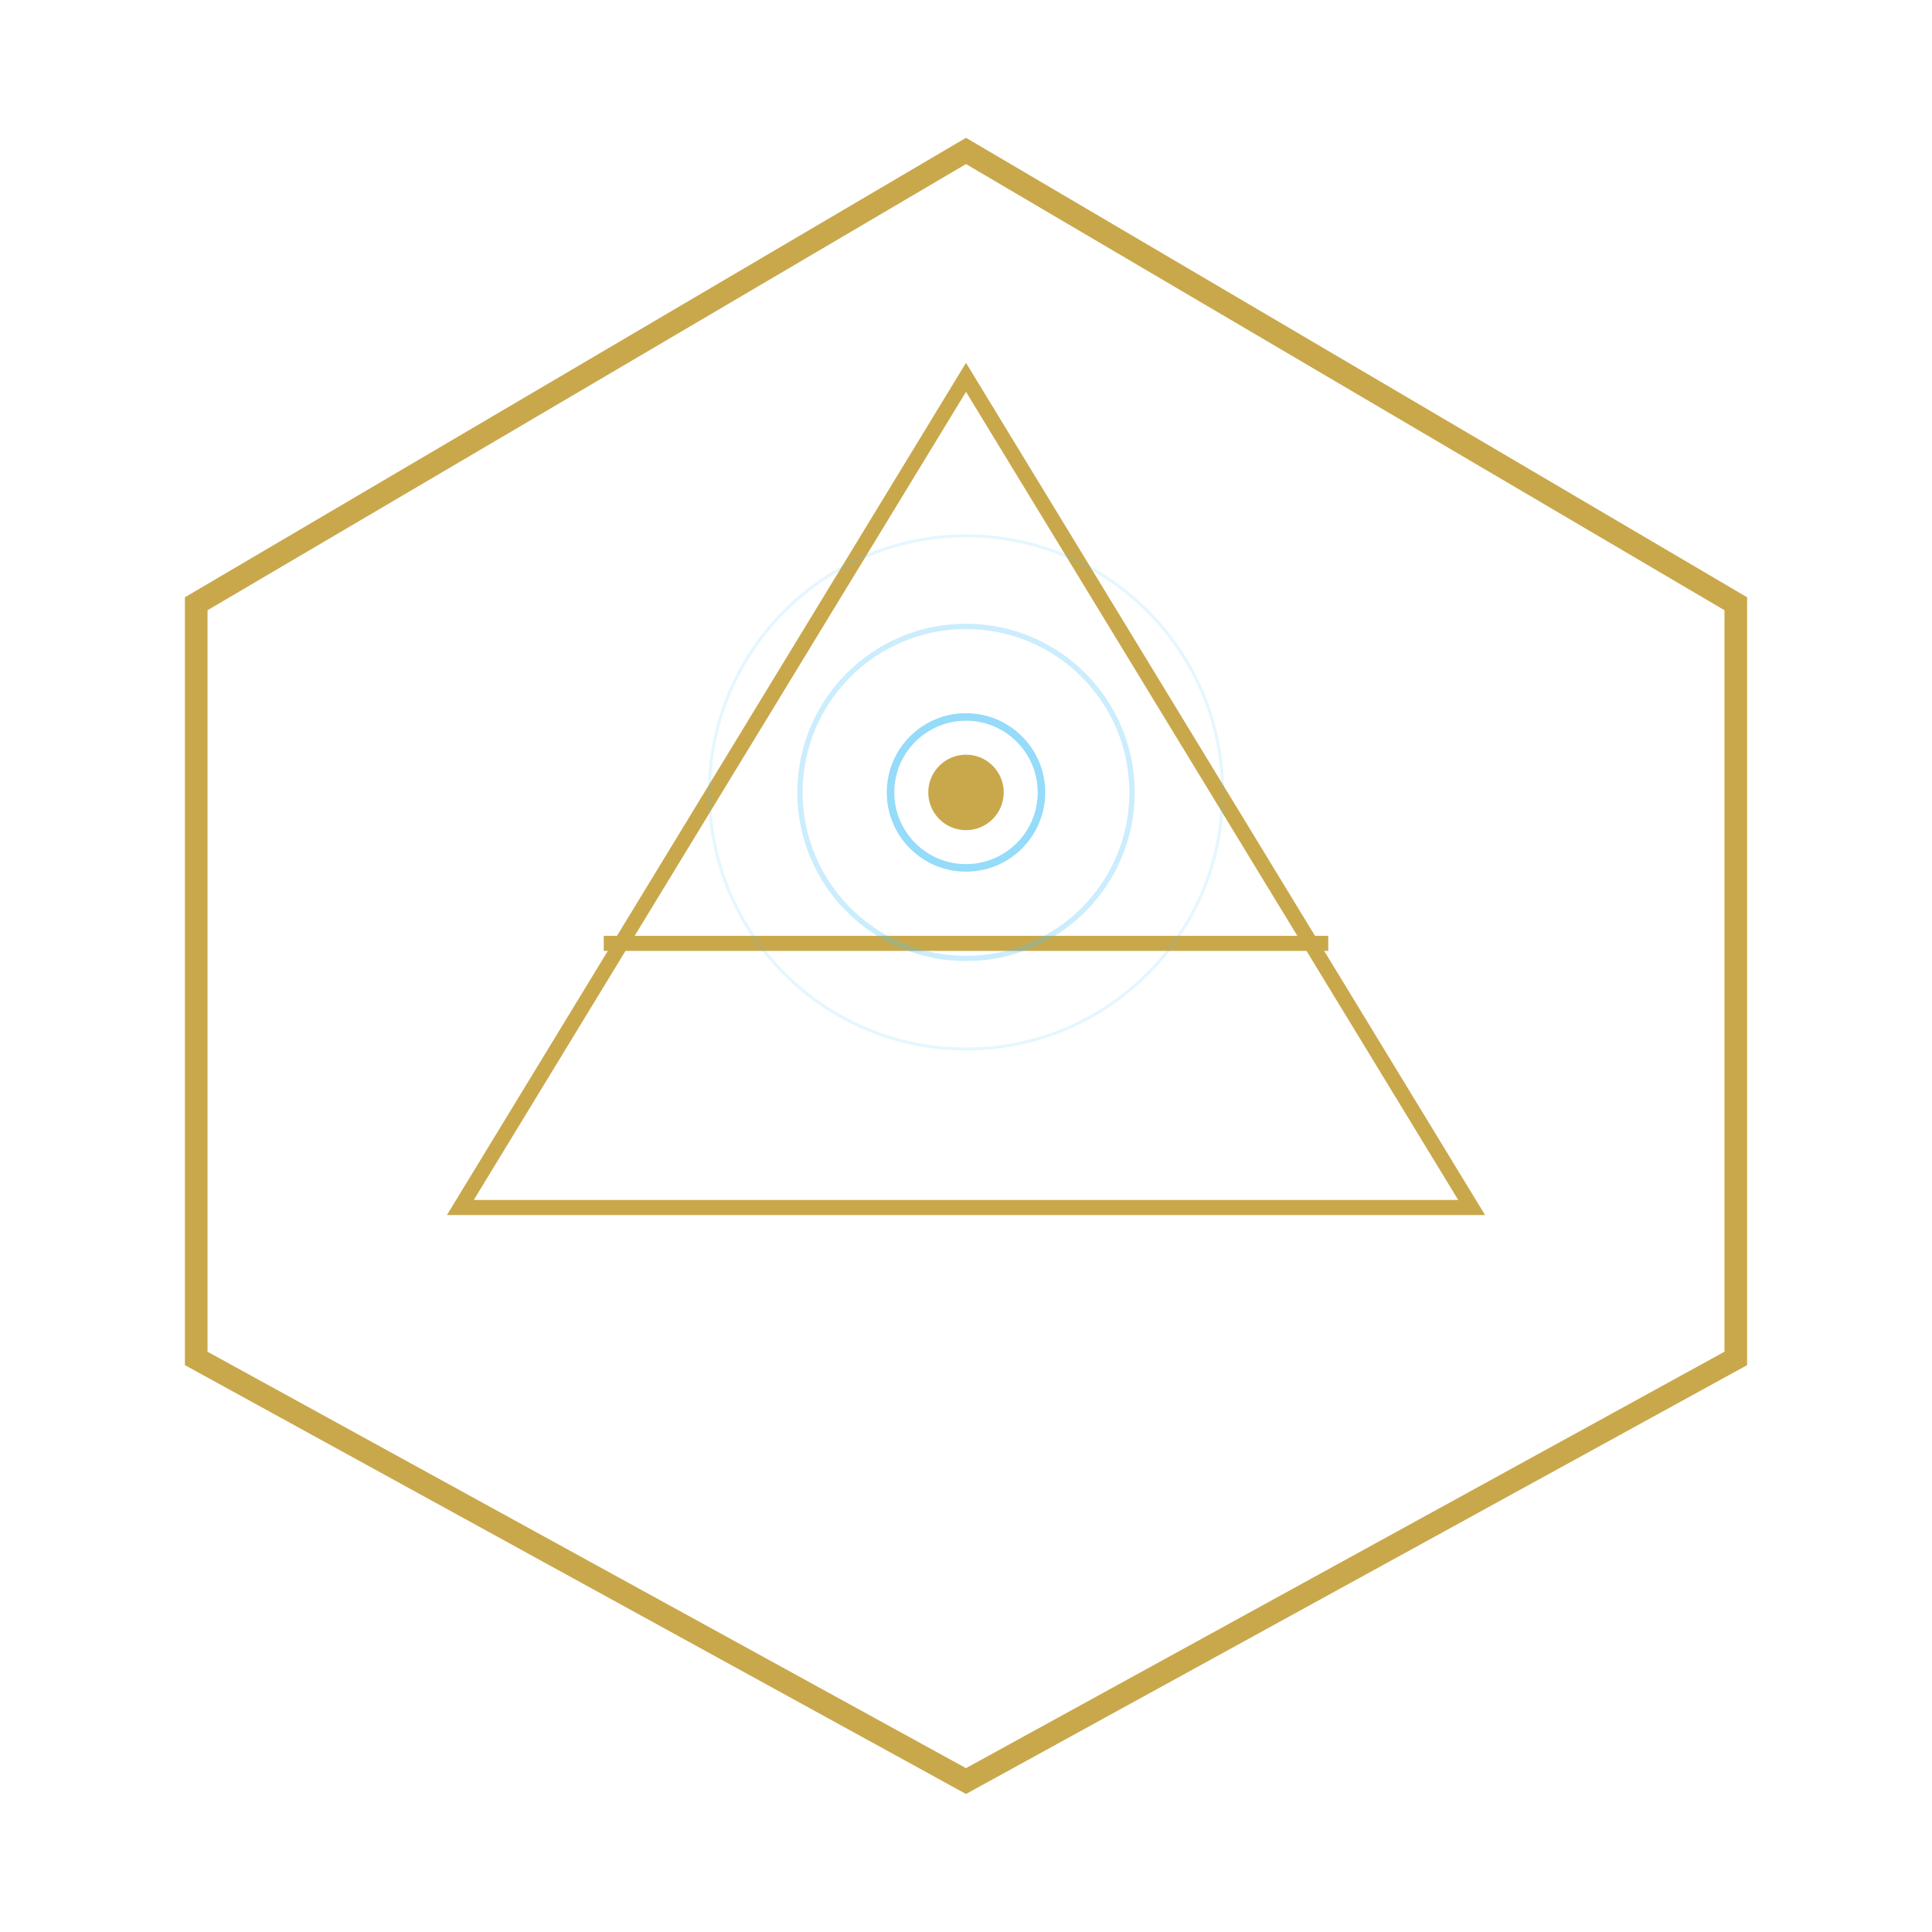
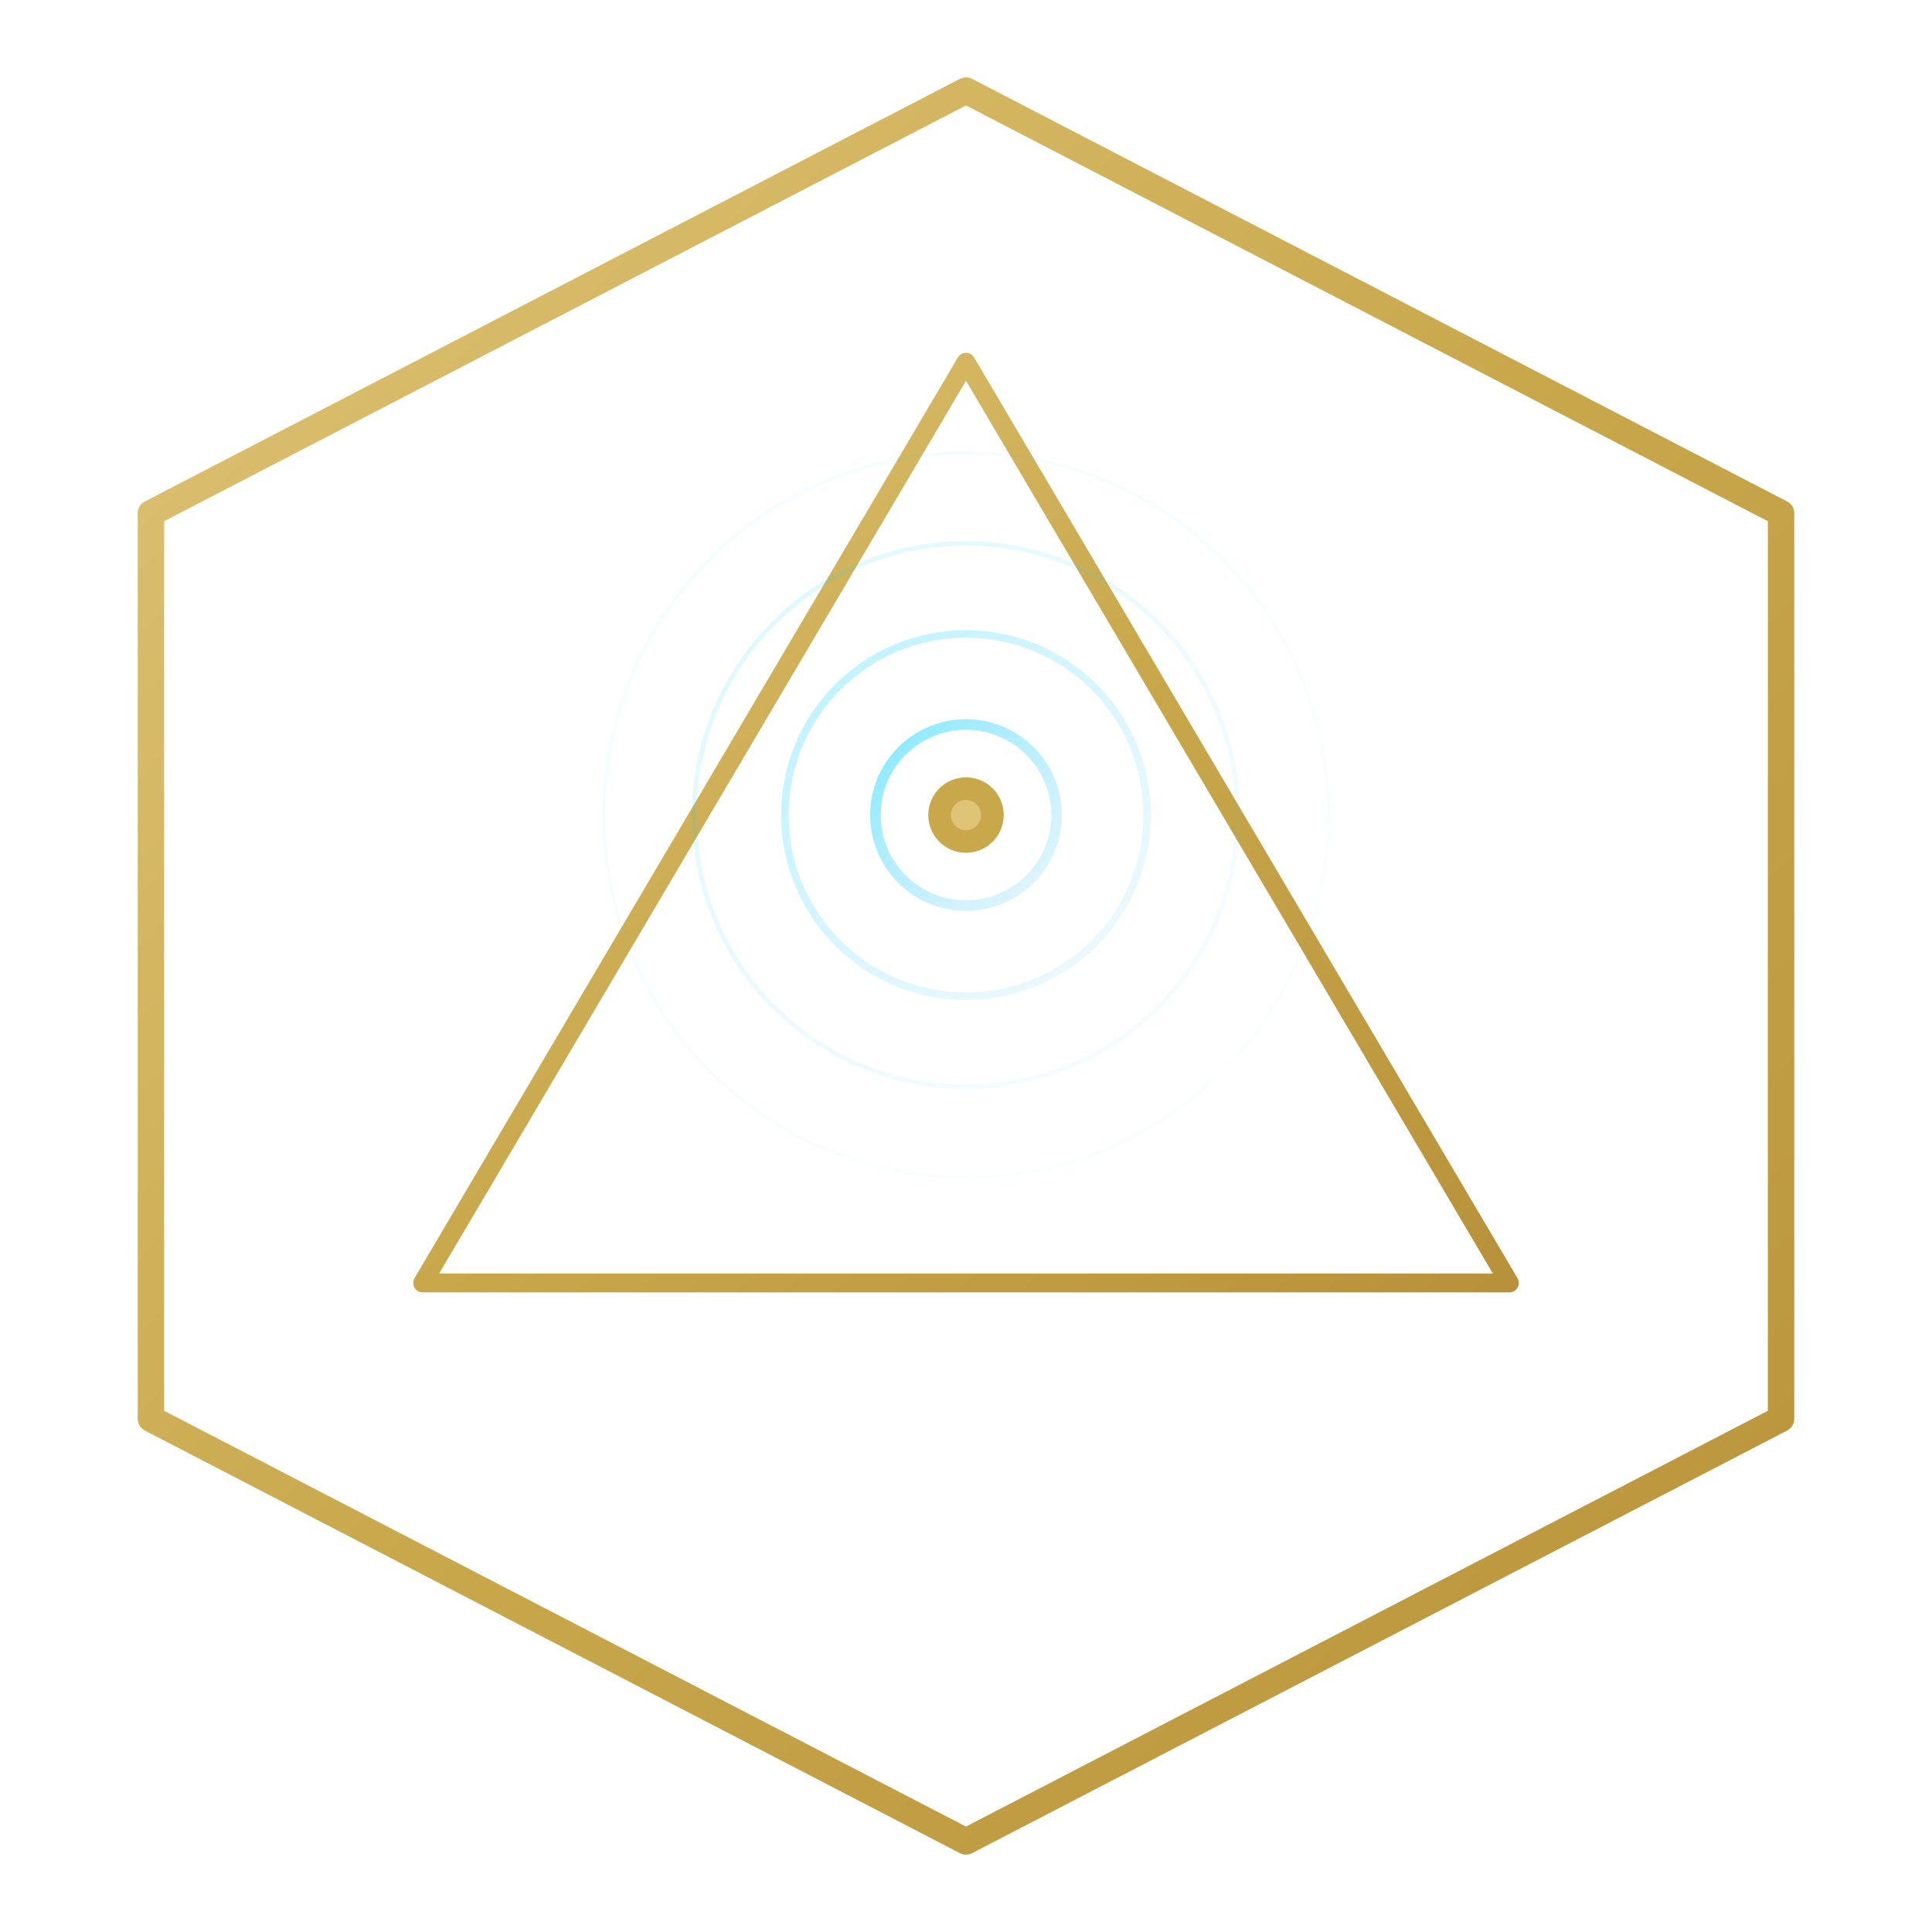
<svg xmlns="http://www.w3.org/2000/svg" viewBox="0 0 256 256" width="256" height="256">
-   <polygon points="128,20 230,80 230,180 128,236 26,180 26,80" fill="none" stroke="#c9a84c" stroke-width="3" />
-   <polygon points="128,50 195,160 61,160" fill="none" stroke="#c9a84c" stroke-width="2" />
-   <line x1="80" y1="125" x2="176" y2="125" stroke="#c9a84c" stroke-width="2" />
-   <circle cx="128" cy="105" r="10" fill="none" stroke="#4fc3f7" stroke-width="1" opacity="0.6" />
-   <circle cx="128" cy="105" r="22" fill="none" stroke="#4fc3f7" stroke-width="0.7" opacity="0.3" />
-   <circle cx="128" cy="105" r="34" fill="none" stroke="#4fc3f7" stroke-width="0.4" opacity="0.15" />
-   <circle cx="128" cy="105" r="5" fill="#c9a84c" />
+   <defs>
+     <linearGradient id="g" x1="0%" y1="0%" x2="100%" y2="100%">
+       <stop offset="0%" stop-color="#dfc477" />
+       <stop offset="50%" stop-color="#c9a84c" />
+       <stop offset="100%" stop-color="#b8923a" />
+     </linearGradient>
+     <linearGradient id="c" x1="0%" y1="0%" x2="100%" y2="100%">
+       <stop offset="0%" stop-color="#00D4FF" stop-opacity="0.7" />
+       <stop offset="100%" stop-color="#4fc3f7" stop-opacity="0.2" />
+     </linearGradient>
+   </defs>
+   <polygon points="128,12 236,68 236,188 128,244 20,188 20,68" fill="none" stroke="url(#g)" stroke-width="3.5" stroke-linejoin="round" />
+   <polygon points="128,48 200,170 56,170" fill="none" stroke="url(#g)" stroke-width="2.5" stroke-linejoin="round" />
+   <line x1="78" y1="128" x2="178" y2="128" stroke="url(#g)" stroke-width="2.5" stroke-linecap="round" />
+   <circle cx="128" cy="108" r="12" fill="none" stroke="url(#c)" stroke-width="1.4" opacity="0.7" />
+   <circle cx="128" cy="108" r="24" fill="none" stroke="url(#c)" stroke-width="1" opacity="0.4" />
+   <circle cx="128" cy="108" r="36" fill="none" stroke="url(#c)" stroke-width="0.6" opacity="0.2" />
+   <circle cx="128" cy="108" r="48" fill="none" stroke="url(#c)" stroke-width="0.4" opacity="0.08" />
+   <circle cx="128" cy="108" r="5" fill="#c9a84c" />
+   <circle cx="128" cy="108" r="2" fill="#dfc477" />
</svg>
